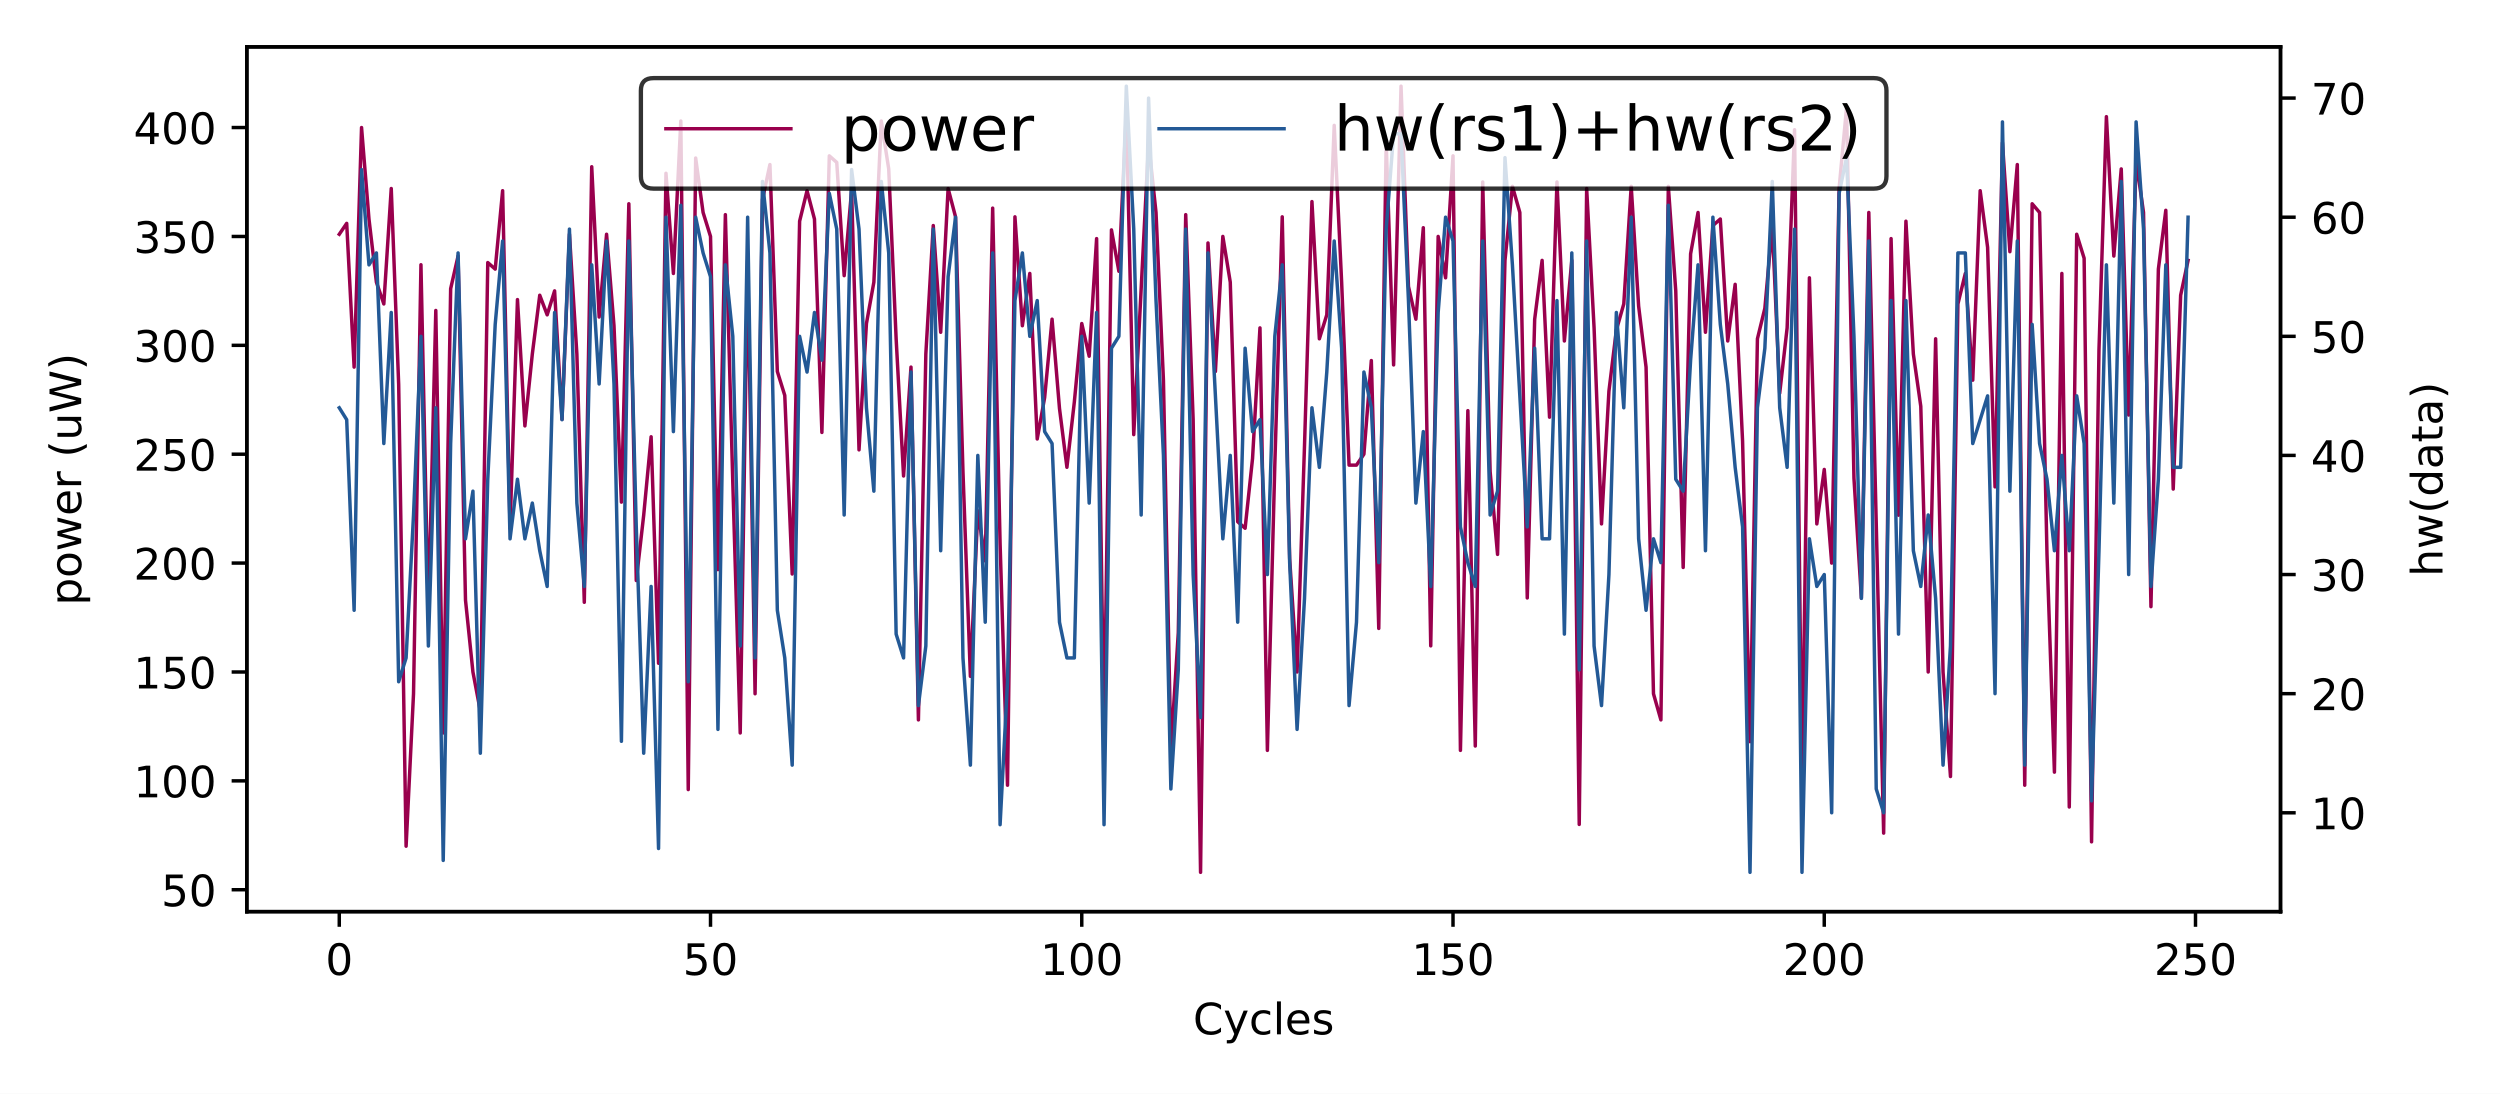
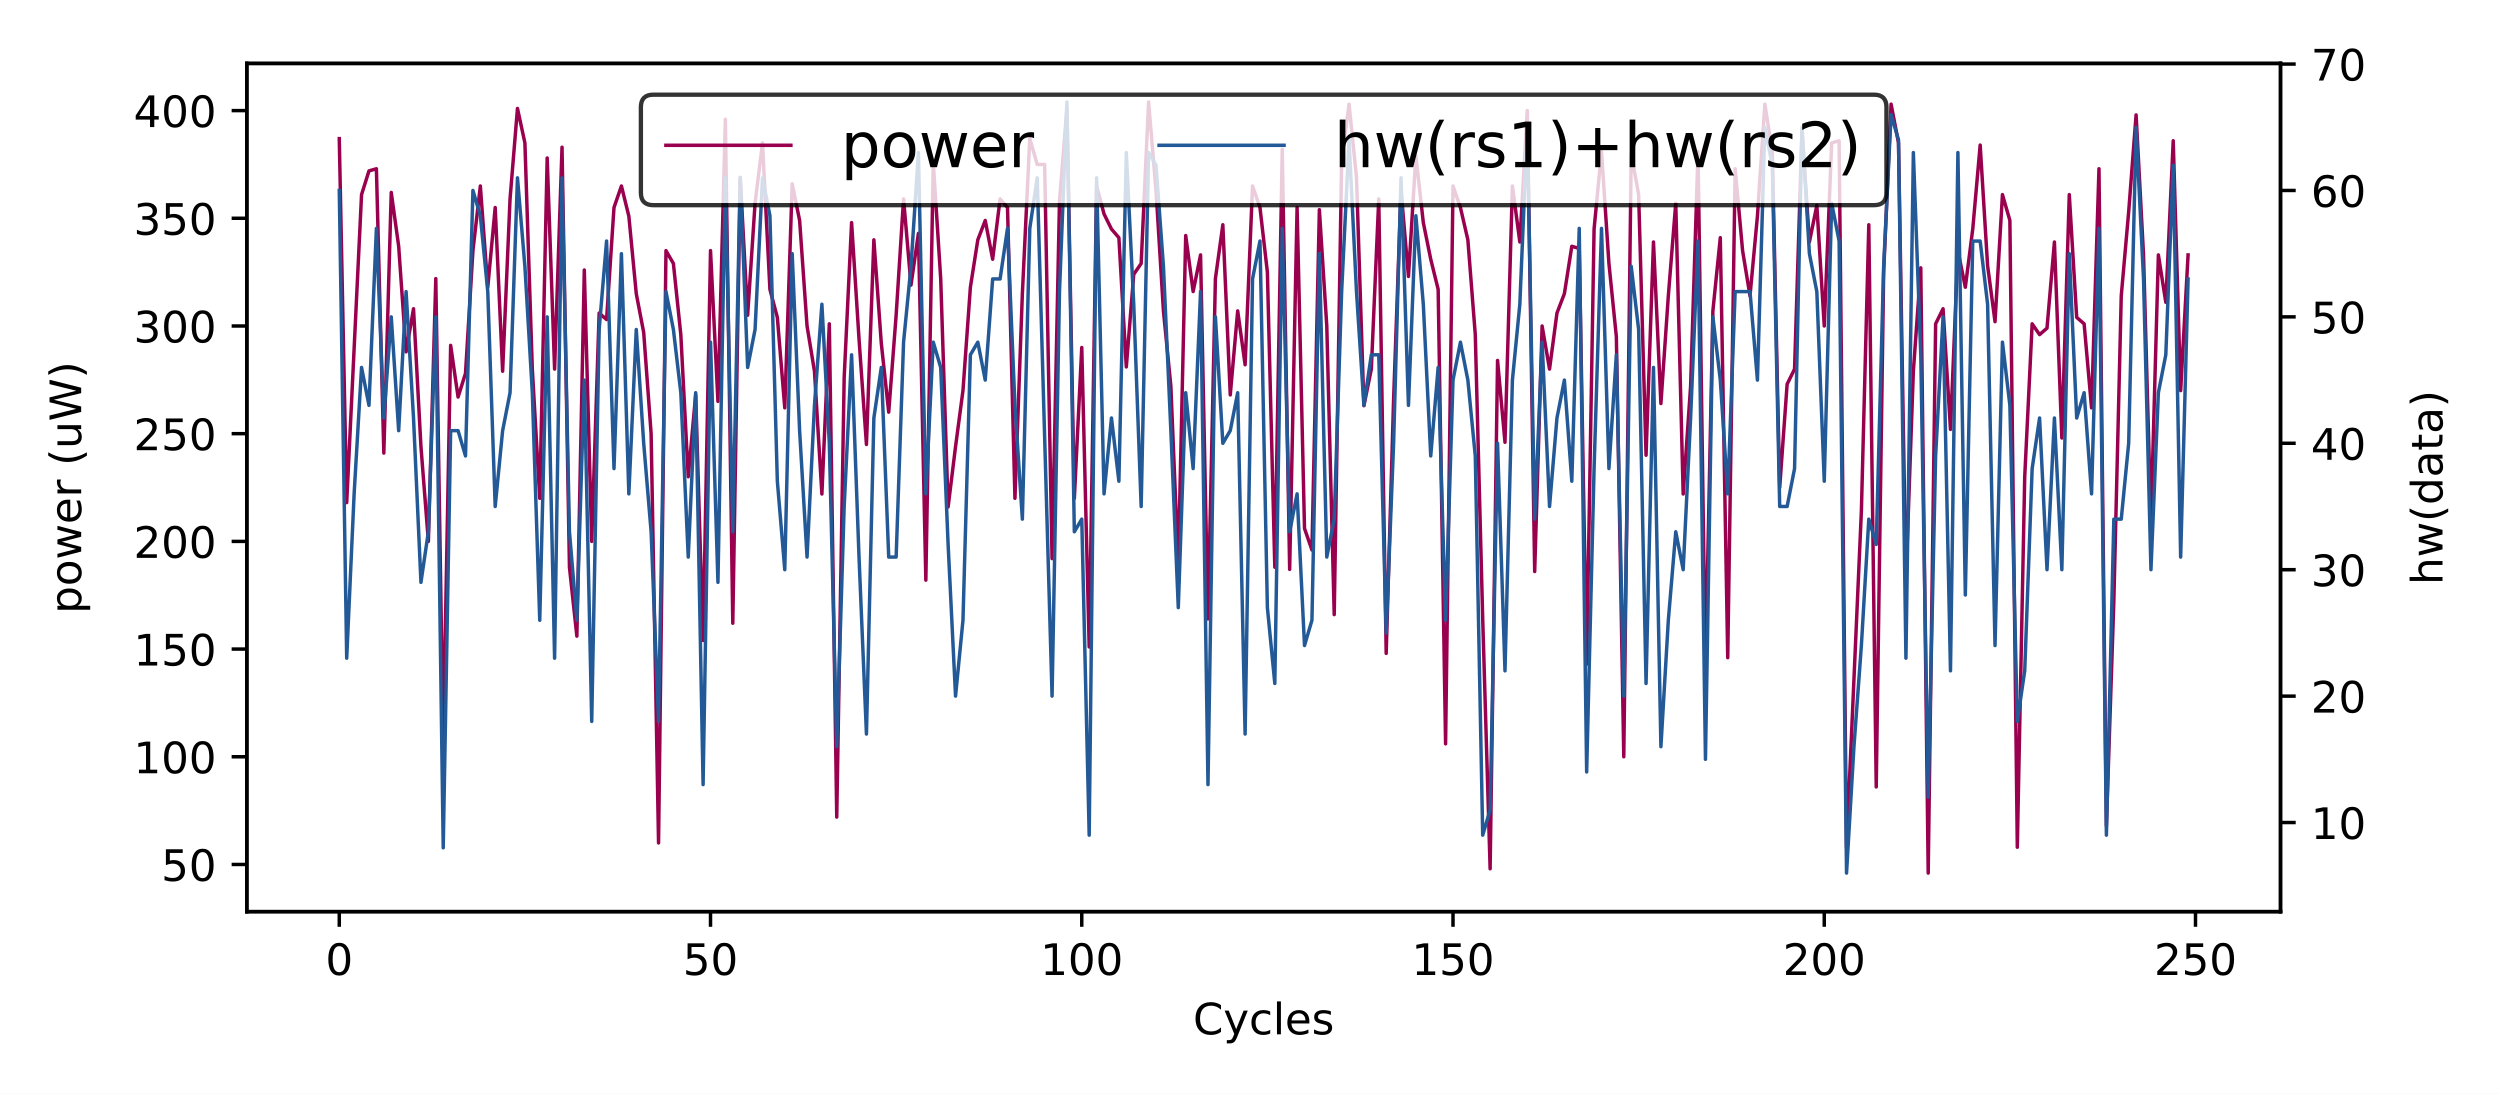
<svg xmlns="http://www.w3.org/2000/svg" xmlns:xlink="http://www.w3.org/1999/xlink" width="576pt" height="252pt" viewBox="0 0 576 252" version="1.1">
  <defs>
    <style type="text/css">*{stroke-linejoin: round; stroke-linecap: butt}</style>
  </defs>
  <g id="figure_1">
    <g id="patch_1">
      <path d="M 0 252  L 576 252  L 576 0  L 0 0  z " style="fill: #ffffff" />
    </g>
    <g id="axes_1">
      <g id="patch_2">
-         <path d="M 56.87 210.04  L 525.43 210.04  L 525.43 10.8  L 56.87 10.8  z " style="fill: #ffffff" />
+         <path d="M 56.87 210.04  L 525.43 210.04  L 525.43 14.615  L 56.87 14.615  z " style="fill: #ffffff" />
      </g>
      <g id="matplotlib.axis_1">
        <g id="xtick_1">
          <g id="line2d_1">
            <defs>
-               <path id="md75a44f7d7" d="M 0 0  L 0 3.5  " style="stroke: #000000; stroke-width: 0.8" />
+               <path id="m3ae32cfdd5" d="M 0 0  L 0 3.5  " style="stroke: #000000; stroke-width: 0.8" />
            </defs>
            <g>
-               <use xlink:href="#md75a44f7d7" x="78.168" y="210.04" style="stroke: #000000; stroke-width: 0.8" />
+               <use xlink:href="#m3ae32cfdd5" x="78.168" y="210.04" style="stroke: #000000; stroke-width: 0.8" />
            </g>
          </g>
          <g id="text_1">
            <text style="font: 10px 'DejaVu Sans', 'Bitstream Vera Sans', 'Computer Modern Sans Serif', 'Lucida Grande', 'Verdana', 'Geneva', 'Lucid', 'Arial', 'Helvetica', 'Avant Garde', sans-serif; text-anchor: middle" x="78.168" y="224.638" transform="rotate(-0 78.16818 224.6384)">0</text>
          </g>
        </g>
        <g id="xtick_2">
          <g id="line2d_2">
            <g>
-               <use xlink:href="#md75a44f7d7" x="163.703" y="210.04" style="stroke: #000000; stroke-width: 0.8" />
+               <use xlink:href="#m3ae32cfdd5" x="163.703" y="210.04" style="stroke: #000000; stroke-width: 0.8" />
            </g>
          </g>
          <g id="text_2">
            <text style="font: 10px 'DejaVu Sans', 'Bitstream Vera Sans', 'Computer Modern Sans Serif', 'Lucida Grande', 'Verdana', 'Geneva', 'Lucid', 'Arial', 'Helvetica', 'Avant Garde', sans-serif; text-anchor: middle" x="163.703" y="224.638" transform="rotate(-0 163.703 224.6384)">50</text>
          </g>
        </g>
        <g id="xtick_3">
          <g id="line2d_3">
            <g>
-               <use xlink:href="#md75a44f7d7" x="249.238" y="210.04" style="stroke: #000000; stroke-width: 0.8" />
+               <use xlink:href="#m3ae32cfdd5" x="249.238" y="210.04" style="stroke: #000000; stroke-width: 0.8" />
            </g>
          </g>
          <g id="text_3">
            <text style="font: 10px 'DejaVu Sans', 'Bitstream Vera Sans', 'Computer Modern Sans Serif', 'Lucida Grande', 'Verdana', 'Geneva', 'Lucid', 'Arial', 'Helvetica', 'Avant Garde', sans-serif; text-anchor: middle" x="249.238" y="224.638" transform="rotate(-0 249.2379 224.6384)">100</text>
          </g>
        </g>
        <g id="xtick_4">
          <g id="line2d_4">
            <g>
-               <use xlink:href="#md75a44f7d7" x="334.773" y="210.04" style="stroke: #000000; stroke-width: 0.8" />
+               <use xlink:href="#m3ae32cfdd5" x="334.773" y="210.04" style="stroke: #000000; stroke-width: 0.8" />
            </g>
          </g>
          <g id="text_4">
            <text style="font: 10px 'DejaVu Sans', 'Bitstream Vera Sans', 'Computer Modern Sans Serif', 'Lucida Grande', 'Verdana', 'Geneva', 'Lucid', 'Arial', 'Helvetica', 'Avant Garde', sans-serif; text-anchor: middle" x="334.773" y="224.638" transform="rotate(-0 334.7728 224.6384)">150</text>
          </g>
        </g>
        <g id="xtick_5">
          <g id="line2d_5">
            <g>
-               <use xlink:href="#md75a44f7d7" x="420.308" y="210.04" style="stroke: #000000; stroke-width: 0.8" />
+               <use xlink:href="#m3ae32cfdd5" x="420.308" y="210.04" style="stroke: #000000; stroke-width: 0.8" />
            </g>
          </g>
          <g id="text_5">
            <text style="font: 10px 'DejaVu Sans', 'Bitstream Vera Sans', 'Computer Modern Sans Serif', 'Lucida Grande', 'Verdana', 'Geneva', 'Lucid', 'Arial', 'Helvetica', 'Avant Garde', sans-serif; text-anchor: middle" x="420.308" y="224.638" transform="rotate(-0 420.3076 224.6384)">200</text>
          </g>
        </g>
        <g id="xtick_6">
          <g id="line2d_6">
            <g>
-               <use xlink:href="#md75a44f7d7" x="505.843" y="210.04" style="stroke: #000000; stroke-width: 0.8" />
+               <use xlink:href="#m3ae32cfdd5" x="505.843" y="210.04" style="stroke: #000000; stroke-width: 0.8" />
            </g>
          </g>
          <g id="text_6">
            <text style="font: 10px 'DejaVu Sans', 'Bitstream Vera Sans', 'Computer Modern Sans Serif', 'Lucida Grande', 'Verdana', 'Geneva', 'Lucid', 'Arial', 'Helvetica', 'Avant Garde', sans-serif; text-anchor: middle" x="505.843" y="224.638" transform="rotate(-0 505.8425 224.6384)">250</text>
          </g>
        </g>
        <g id="text_7">
          <text style="font: 10px 'DejaVu Sans', 'Bitstream Vera Sans', 'Computer Modern Sans Serif', 'Lucida Grande', 'Verdana', 'Geneva', 'Lucid', 'Arial', 'Helvetica', 'Avant Garde', sans-serif; text-anchor: middle" x="291.15" y="238.317" transform="rotate(-0 291.15 238.3166)">Cycles</text>
        </g>
      </g>
      <g id="matplotlib.axis_2">
        <g id="ytick_1">
          <g id="line2d_7">
            <defs>
-               <path id="md4e5c0e764" d="M 0 0  L -3.5 0  " style="stroke: #000000; stroke-width: 0.8" />
+               <path id="me11dfe905e" d="M 0 0  L -3.5 0  " style="stroke: #000000; stroke-width: 0.8" />
            </defs>
            <g>
-               <use xlink:href="#md4e5c0e764" x="56.87" y="204.998" style="stroke: #000000; stroke-width: 0.8" />
+               <use xlink:href="#me11dfe905e" x="56.87" y="199.172" style="stroke: #000000; stroke-width: 0.8" />
            </g>
          </g>
          <g id="text_8">
-             <text style="font: 10px 'DejaVu Sans', 'Bitstream Vera Sans', 'Computer Modern Sans Serif', 'Lucida Grande', 'Verdana', 'Geneva', 'Lucid', 'Arial', 'Helvetica', 'Avant Garde', sans-serif; text-anchor: end" x="49.87" y="208.797" transform="rotate(-0 49.87 208.7968)">50</text>
+             <text style="font: 10px 'DejaVu Sans', 'Bitstream Vera Sans', 'Computer Modern Sans Serif', 'Lucida Grande', 'Verdana', 'Geneva', 'Lucid', 'Arial', 'Helvetica', 'Avant Garde', sans-serif; text-anchor: end" x="49.87" y="202.971" transform="rotate(-0 49.87 202.9713)">50</text>
          </g>
        </g>
        <g id="ytick_2">
          <g id="line2d_8">
            <g>
-               <use xlink:href="#md4e5c0e764" x="56.87" y="179.911" style="stroke: #000000; stroke-width: 0.8" />
+               <use xlink:href="#me11dfe905e" x="56.87" y="174.359" style="stroke: #000000; stroke-width: 0.8" />
            </g>
          </g>
          <g id="text_9">
-             <text style="font: 10px 'DejaVu Sans', 'Bitstream Vera Sans', 'Computer Modern Sans Serif', 'Lucida Grande', 'Verdana', 'Geneva', 'Lucid', 'Arial', 'Helvetica', 'Avant Garde', sans-serif; text-anchor: end" x="49.87" y="183.71" transform="rotate(-0 49.87 183.7099)">100</text>
+             <text style="font: 10px 'DejaVu Sans', 'Bitstream Vera Sans', 'Computer Modern Sans Serif', 'Lucida Grande', 'Verdana', 'Geneva', 'Lucid', 'Arial', 'Helvetica', 'Avant Garde', sans-serif; text-anchor: end" x="49.87" y="178.159" transform="rotate(-0 49.87 178.1586)">100</text>
          </g>
        </g>
        <g id="ytick_3">
          <g id="line2d_9">
            <g>
-               <use xlink:href="#md4e5c0e764" x="56.87" y="154.824" style="stroke: #000000; stroke-width: 0.8" />
+               <use xlink:href="#me11dfe905e" x="56.87" y="149.547" style="stroke: #000000; stroke-width: 0.8" />
            </g>
          </g>
          <g id="text_10">
-             <text style="font: 10px 'DejaVu Sans', 'Bitstream Vera Sans', 'Computer Modern Sans Serif', 'Lucida Grande', 'Verdana', 'Geneva', 'Lucid', 'Arial', 'Helvetica', 'Avant Garde', sans-serif; text-anchor: end" x="49.87" y="158.623" transform="rotate(-0 49.87 158.623)">150</text>
+             <text style="font: 10px 'DejaVu Sans', 'Bitstream Vera Sans', 'Computer Modern Sans Serif', 'Lucida Grande', 'Verdana', 'Geneva', 'Lucid', 'Arial', 'Helvetica', 'Avant Garde', sans-serif; text-anchor: end" x="49.87" y="153.346" transform="rotate(-0 49.87 153.3459)">150</text>
          </g>
        </g>
        <g id="ytick_4">
          <g id="line2d_10">
            <g>
-               <use xlink:href="#md4e5c0e764" x="56.87" y="129.737" style="stroke: #000000; stroke-width: 0.8" />
+               <use xlink:href="#me11dfe905e" x="56.87" y="124.734" style="stroke: #000000; stroke-width: 0.8" />
            </g>
          </g>
          <g id="text_11">
-             <text style="font: 10px 'DejaVu Sans', 'Bitstream Vera Sans', 'Computer Modern Sans Serif', 'Lucida Grande', 'Verdana', 'Geneva', 'Lucid', 'Arial', 'Helvetica', 'Avant Garde', sans-serif; text-anchor: end" x="49.87" y="133.536" transform="rotate(-0 49.87 133.5361)">200</text>
+             <text style="font: 10px 'DejaVu Sans', 'Bitstream Vera Sans', 'Computer Modern Sans Serif', 'Lucida Grande', 'Verdana', 'Geneva', 'Lucid', 'Arial', 'Helvetica', 'Avant Garde', sans-serif; text-anchor: end" x="49.87" y="128.533" transform="rotate(-0 49.87 128.5333)">200</text>
          </g>
        </g>
        <g id="ytick_5">
          <g id="line2d_11">
            <g>
-               <use xlink:href="#md4e5c0e764" x="56.87" y="104.65" style="stroke: #000000; stroke-width: 0.8" />
+               <use xlink:href="#me11dfe905e" x="56.87" y="99.921" style="stroke: #000000; stroke-width: 0.8" />
            </g>
          </g>
          <g id="text_12">
-             <text style="font: 10px 'DejaVu Sans', 'Bitstream Vera Sans', 'Computer Modern Sans Serif', 'Lucida Grande', 'Verdana', 'Geneva', 'Lucid', 'Arial', 'Helvetica', 'Avant Garde', sans-serif; text-anchor: end" x="49.87" y="108.449" transform="rotate(-0 49.87 108.4492)">250</text>
+             <text style="font: 10px 'DejaVu Sans', 'Bitstream Vera Sans', 'Computer Modern Sans Serif', 'Lucida Grande', 'Verdana', 'Geneva', 'Lucid', 'Arial', 'Helvetica', 'Avant Garde', sans-serif; text-anchor: end" x="49.87" y="103.721" transform="rotate(-0 49.87 103.7206)">250</text>
          </g>
        </g>
        <g id="ytick_6">
          <g id="line2d_12">
            <g>
-               <use xlink:href="#md4e5c0e764" x="56.87" y="79.563" style="stroke: #000000; stroke-width: 0.8" />
+               <use xlink:href="#me11dfe905e" x="56.87" y="75.109" style="stroke: #000000; stroke-width: 0.8" />
            </g>
          </g>
          <g id="text_13">
-             <text style="font: 10px 'DejaVu Sans', 'Bitstream Vera Sans', 'Computer Modern Sans Serif', 'Lucida Grande', 'Verdana', 'Geneva', 'Lucid', 'Arial', 'Helvetica', 'Avant Garde', sans-serif; text-anchor: end" x="49.87" y="83.362" transform="rotate(-0 49.87 83.36236)">300</text>
+             <text style="font: 10px 'DejaVu Sans', 'Bitstream Vera Sans', 'Computer Modern Sans Serif', 'Lucida Grande', 'Verdana', 'Geneva', 'Lucid', 'Arial', 'Helvetica', 'Avant Garde', sans-serif; text-anchor: end" x="49.87" y="78.908" transform="rotate(-0 49.87 78.90792)">300</text>
          </g>
        </g>
        <g id="ytick_7">
          <g id="line2d_13">
            <g>
-               <use xlink:href="#md4e5c0e764" x="56.87" y="54.476" style="stroke: #000000; stroke-width: 0.8" />
+               <use xlink:href="#me11dfe905e" x="56.87" y="50.296" style="stroke: #000000; stroke-width: 0.8" />
            </g>
          </g>
          <g id="text_14">
-             <text style="font: 10px 'DejaVu Sans', 'Bitstream Vera Sans', 'Computer Modern Sans Serif', 'Lucida Grande', 'Verdana', 'Geneva', 'Lucid', 'Arial', 'Helvetica', 'Avant Garde', sans-serif; text-anchor: end" x="49.87" y="58.275" transform="rotate(-0 49.87 58.27548)">350</text>
+             <text style="font: 10px 'DejaVu Sans', 'Bitstream Vera Sans', 'Computer Modern Sans Serif', 'Lucida Grande', 'Verdana', 'Geneva', 'Lucid', 'Arial', 'Helvetica', 'Avant Garde', sans-serif; text-anchor: end" x="49.87" y="54.095" transform="rotate(-0 49.87 54.09525)">350</text>
          </g>
        </g>
        <g id="ytick_8">
          <g id="line2d_14">
            <g>
-               <use xlink:href="#md4e5c0e764" x="56.87" y="29.389" style="stroke: #000000; stroke-width: 0.8" />
+               <use xlink:href="#me11dfe905e" x="56.87" y="25.483" style="stroke: #000000; stroke-width: 0.8" />
            </g>
          </g>
          <g id="text_15">
-             <text style="font: 10px 'DejaVu Sans', 'Bitstream Vera Sans', 'Computer Modern Sans Serif', 'Lucida Grande', 'Verdana', 'Geneva', 'Lucid', 'Arial', 'Helvetica', 'Avant Garde', sans-serif; text-anchor: end" x="49.87" y="33.189" transform="rotate(-0 49.87 33.1886)">400</text>
+             <text style="font: 10px 'DejaVu Sans', 'Bitstream Vera Sans', 'Computer Modern Sans Serif', 'Lucida Grande', 'Verdana', 'Geneva', 'Lucid', 'Arial', 'Helvetica', 'Avant Garde', sans-serif; text-anchor: end" x="49.87" y="29.283" transform="rotate(-0 49.87 29.28258)">400</text>
          </g>
        </g>
        <g id="text_16">
-           <text style="font: 10px 'DejaVu Sans', 'Bitstream Vera Sans', 'Computer Modern Sans Serif', 'Lucida Grande', 'Verdana', 'Geneva', 'Lucid', 'Arial', 'Helvetica', 'Avant Garde', sans-serif; text-anchor: middle" x="18.703" y="110.42" transform="rotate(-90 18.70281 110.42)">power (uW)</text>
+           <text style="font: 10px 'DejaVu Sans', 'Bitstream Vera Sans', 'Computer Modern Sans Serif', 'Lucida Grande', 'Verdana', 'Geneva', 'Lucid', 'Arial', 'Helvetica', 'Avant Garde', sans-serif; text-anchor: middle" x="18.703" y="112.328" transform="rotate(-90 18.70281 112.3277)">power (uW)</text>
        </g>
      </g>
      <g id="line2d_15">
-         <path d="M 78.168 53.975  L 79.879 51.466  L 81.59 84.581  L 83.3 29.389  L 85.011 50.462  L 86.722 65.013  L 88.432 70.03  L 90.143 43.438  L 91.854 88.594  L 93.564 194.963  L 95.275 159.841  L 96.986 60.999  L 98.697 141.779  L 100.407 71.535  L 102.118 168.872  L 103.829 66.518  L 105.539 58.992  L 107.25 138.266  L 108.961 154.824  L 110.671 163.855  L 112.382 60.497  L 114.093 62.002  L 115.804 43.94  L 117.514 121.709  L 119.225 69.027  L 120.936 98.127  L 122.646 81.57  L 124.357 68.023  L 126.068 72.539  L 127.778 67.02  L 129.489 96.622  L 131.2 53.975  L 132.91 81.57  L 134.621 138.768  L 136.332 38.421  L 138.043 73.041  L 139.753 53.975  L 141.464 75.047  L 143.175 115.688  L 144.885 46.95  L 146.596 133.751  L 148.307 118.699  L 150.017 100.636  L 151.728 152.817  L 153.439 39.926  L 155.15 63.006  L 156.86 27.884  L 158.571 181.918  L 160.282 36.414  L 161.992 48.957  L 163.703 54.476  L 165.414 131.242  L 167.124 49.459  L 168.835 111.173  L 170.546 168.872  L 172.257 59.995  L 173.967 159.841  L 175.678 45.947  L 177.389 37.919  L 179.099 85.584  L 180.81 91.103  L 182.521 132.246  L 184.231 50.964  L 185.942 43.94  L 187.653 50.462  L 189.364 99.633  L 191.074 35.912  L 192.785 37.417  L 194.496 63.508  L 196.206 43.94  L 197.917 103.647  L 199.628 74.546  L 201.338 65.013  L 203.049 27.884  L 204.76 38.922  L 206.47 78.058  L 208.181 109.667  L 209.892 84.581  L 211.603 165.862  L 213.313 81.57  L 215.024 51.968  L 216.735 76.553  L 218.445 43.438  L 220.156 49.961  L 221.867 108.664  L 223.577 155.827  L 225.288 117.695  L 226.999 129.235  L 228.71 47.954  L 230.42 125.221  L 232.131 180.914  L 233.842 49.961  L 235.552 75.047  L 237.263 63.006  L 238.974 101.138  L 240.684 91.605  L 242.395 73.542  L 244.106 94.114  L 245.817 107.66  L 247.527 92.608  L 249.238 74.546  L 250.949 82.072  L 252.659 54.978  L 254.37 169.876  L 256.081 52.971  L 257.791 62.504  L 259.502 25.877  L 261.213 100.134  L 264.634 32.902  L 266.345 48.957  L 268.056 87.591  L 269.766 172.886  L 271.477 145.793  L 273.188 49.459  L 274.898 96.622  L 276.609 200.984  L 278.32 55.981  L 280.03 85.584  L 281.741 54.476  L 283.452 65.013  L 285.163 120.204  L 286.873 121.709  L 288.584 105.653  L 290.295 75.549  L 292.005 172.886  L 293.716 107.159  L 295.427 49.961  L 297.137 128.733  L 298.848 154.824  L 300.559 102.643  L 302.27 46.448  L 303.98 78.058  L 305.691 72.539  L 307.402 28.888  L 309.112 65.013  L 310.823 107.159  L 312.534 107.159  L 314.244 104.65  L 315.955 83.075  L 317.666 144.789  L 319.377 32.902  L 321.087 84.079  L 322.798 19.856  L 324.509 66.016  L 326.219 73.542  L 327.93 52.469  L 329.641 148.803  L 331.351 54.476  L 333.062 64.009  L 334.773 35.912  L 336.483 172.886  L 338.194 94.615  L 339.905 171.883  L 341.616 41.933  L 343.326 108.664  L 345.037 127.73  L 346.748 59.995  L 348.458 42.936  L 350.169 48.957  L 351.88 137.765  L 353.59 73.542  L 355.301 59.995  L 357.012 96.12  L 358.723 41.933  L 360.433 78.56  L 362.144 59.995  L 363.855 189.945  L 365.565 43.438  L 367.276 75.549  L 368.987 120.706  L 370.697 90.1  L 372.408 76.051  L 374.119 70.03  L 375.83 42.936  L 377.54 70.532  L 379.251 84.581  L 380.962 159.841  L 382.672 165.862  L 384.383 42.936  L 386.094 67.02  L 387.804 130.74  L 389.515 58.49  L 391.226 48.957  L 392.936 76.553  L 394.647 51.968  L 396.358 50.462  L 398.069 78.56  L 399.779 65.514  L 401.49 101.64  L 403.201 170.879  L 404.911 78.058  L 406.622 71.034  L 408.333 51.968  L 410.043 90.601  L 411.754 75.549  L 413.465 29.891  L 415.176 180.914  L 416.886 64.009  L 418.597 120.706  L 420.308 108.162  L 422.018 129.737  L 423.729 43.438  L 425.44 24.874  L 427.15 110.169  L 428.861 137.765  L 430.572 48.957  L 433.993 191.952  L 435.704 54.978  L 437.415 118.699  L 439.125 50.964  L 440.836 81.57  L 442.547 93.612  L 444.257 154.824  L 445.968 78.058  L 447.679 154.824  L 449.39 178.907  L 451.1 70.03  L 452.811 63.006  L 454.522 87.591  L 456.232 43.94  L 457.943 56.985  L 459.654 112.176  L 461.364 32.902  L 463.075 57.988  L 464.786 37.919  L 466.496 180.914  L 468.207 46.95  L 469.918 48.957  L 471.629 127.73  L 473.339 177.904  L 475.05 63.006  L 476.761 185.932  L 478.471 53.975  L 480.182 59.494  L 481.893 193.959  L 483.603 80.567  L 485.314 26.881  L 487.025 58.992  L 488.736 38.922  L 490.446 95.619  L 492.157 36.915  L 493.868 48.957  L 495.578 139.772  L 497.289 62.002  L 499 48.455  L 500.71 112.678  L 502.421 68.023  L 504.132 59.995  L 504.132 59.995  " clip-path="url(#pa441847273)" style="fill: none; stroke: #99004d; stroke-width: 0.8; stroke-linecap: square" />
+         <path d="M 78.168 31.935  L 79.879 115.801  L 83.3 44.837  L 85.011 39.378  L 86.722 38.882  L 88.432 104.388  L 90.143 44.341  L 91.854 56.747  L 93.564 81.064  L 95.275 71.139  L 96.986 102.899  L 98.697 124.734  L 100.407 64.191  L 102.118 171.382  L 103.829 79.575  L 105.539 91.485  L 107.25 86.026  L 108.961 57.74  L 110.671 42.852  L 112.382 66.176  L 114.093 47.815  L 115.804 85.53  L 117.514 45.83  L 119.225 24.987  L 120.936 32.927  L 122.646 85.034  L 124.357 114.809  L 126.068 36.401  L 127.778 85.034  L 129.489 33.92  L 131.2 130.689  L 132.91 146.569  L 134.621 62.206  L 136.332 124.734  L 138.043 72.131  L 139.753 73.62  L 141.464 47.815  L 143.175 42.852  L 144.885 49.8  L 146.596 67.665  L 148.307 76.597  L 150.017 99.921  L 151.728 194.21  L 153.439 57.74  L 155.15 60.717  L 156.86 77.094  L 158.571 109.846  L 160.282 90.989  L 161.992 147.562  L 163.703 57.74  L 165.414 92.478  L 167.124 27.468  L 168.835 143.592  L 170.546 40.867  L 172.257 72.627  L 173.967 46.822  L 175.678 32.927  L 177.389 66.672  L 179.099 73.124  L 180.81 93.966  L 182.521 42.356  L 184.231 50.792  L 185.942 75.109  L 187.653 85.53  L 189.364 113.816  L 191.074 74.612  L 192.785 188.254  L 194.496 87.019  L 196.206 51.289  L 197.917 78.086  L 199.628 102.403  L 201.338 55.259  L 203.049 79.079  L 204.76 94.959  L 206.47 72.627  L 208.181 45.83  L 209.892 65.68  L 211.603 53.77  L 213.313 133.667  L 215.024 37.393  L 216.735 64.191  L 218.445 116.794  L 220.156 102.899  L 221.867 89.996  L 223.577 66.176  L 225.288 55.259  L 226.999 50.792  L 228.71 59.725  L 230.42 45.83  L 232.131 47.815  L 233.842 114.809  L 235.552 67.665  L 237.263 31.935  L 238.974 37.89  L 240.684 37.89  L 242.395 128.704  L 244.106 46.326  L 245.817 24.987  L 247.527 114.809  L 249.238 80.071  L 250.949 149.05  L 252.659 42.852  L 254.37 49.304  L 256.081 52.777  L 257.791 54.762  L 259.502 84.538  L 261.213 63.199  L 262.923 60.717  L 264.634 23.498  L 266.345 43.845  L 268.056 71.635  L 269.766 89.004  L 271.477 130.193  L 273.188 54.266  L 274.898 67.169  L 276.609 58.732  L 278.32 142.599  L 280.03 64.191  L 281.741 51.785  L 283.452 90.989  L 285.163 71.635  L 286.873 84.041  L 288.584 42.852  L 290.295 47.815  L 292.005 62.702  L 293.716 130.689  L 295.427 34.416  L 297.137 131.185  L 298.848 47.815  L 300.559 121.757  L 302.27 126.719  L 303.98 48.311  L 305.691 75.109  L 307.402 141.607  L 309.112 36.897  L 310.823 23.995  L 312.534 40.867  L 314.244 93.47  L 315.955 85.034  L 317.666 45.83  L 319.377 150.539  L 321.087 91.981  L 322.798 43.845  L 324.509 63.695  L 326.219 35.905  L 327.93 51.289  L 329.641 59.725  L 331.351 66.672  L 333.062 171.382  L 334.773 42.852  L 336.483 47.815  L 338.194 55.259  L 339.905 77.094  L 341.616 142.599  L 343.326 200.165  L 345.037 83.049  L 346.748 101.906  L 348.458 42.852  L 350.169 55.755  L 351.88 25.483  L 353.59 131.682  L 355.301 75.109  L 357.012 85.034  L 358.723 72.131  L 360.433 67.665  L 362.144 56.747  L 363.855 57.244  L 365.565 153.02  L 367.276 52.777  L 368.987 34.912  L 370.697 60.717  L 372.408 77.59  L 374.119 174.359  L 375.83 35.408  L 377.54 44.837  L 379.251 104.884  L 380.962 55.755  L 382.672 92.974  L 384.383 68.161  L 386.094 46.822  L 387.804 113.816  L 389.515 89.004  L 391.226 34.912  L 392.936 154.509  L 394.647 71.635  L 396.358 54.762  L 398.069 151.532  L 399.779 38.882  L 401.49 57.74  L 403.201 68.161  L 404.911 49.8  L 406.622 23.995  L 408.333 34.912  L 410.043 112.328  L 411.754 88.508  L 413.465 85.034  L 415.176 29.95  L 416.886 55.755  L 418.597 47.319  L 420.308 75.109  L 422.018 32.927  L 423.729 32.431  L 425.44 195.202  L 428.861 117.786  L 430.572 51.785  L 432.283 181.307  L 433.993 62.702  L 435.704 23.995  L 437.415 32.927  L 439.125 133.667  L 440.836 85.53  L 442.547 61.71  L 444.257 201.157  L 445.968 74.612  L 447.679 71.139  L 449.39 98.929  L 451.1 57.74  L 452.811 66.176  L 454.522 52.777  L 456.232 33.423  L 457.943 61.214  L 459.654 74.116  L 461.364 44.837  L 463.075 50.792  L 464.786 195.202  L 466.496 109.846  L 468.207 74.612  L 469.918 77.094  L 471.629 75.605  L 473.339 55.755  L 475.05 100.914  L 476.761 44.837  L 478.471 73.124  L 480.182 74.612  L 481.893 93.966  L 483.603 38.882  L 485.314 190.239  L 487.025 138.629  L 488.736 68.161  L 490.446 48.807  L 492.157 26.476  L 493.868 58.732  L 495.578 120.268  L 497.289 58.732  L 499 69.65  L 500.71 32.431  L 502.421 89.996  L 504.132 58.732  L 504.132 58.732  " clip-path="url(#pb6d35156f7)" style="fill: none; stroke: #99004d; stroke-width: 0.8; stroke-linecap: square" />
      </g>
      <g id="patch_3">
-         <path d="M 56.87 210.04  L 56.87 10.8  " style="fill: none; stroke: #000000; stroke-width: 0.8; stroke-linejoin: miter; stroke-linecap: square" />
+         <path d="M 56.87 210.04  L 56.87 14.615  " style="fill: none; stroke: #000000; stroke-width: 0.8; stroke-linejoin: miter; stroke-linecap: square" />
      </g>
      <g id="patch_4">
-         <path d="M 525.43 210.04  L 525.43 10.8  " style="fill: none; stroke: #000000; stroke-width: 0.8; stroke-linejoin: miter; stroke-linecap: square" />
+         <path d="M 525.43 210.04  L 525.43 14.615  " style="fill: none; stroke: #000000; stroke-width: 0.8; stroke-linejoin: miter; stroke-linecap: square" />
      </g>
      <g id="patch_5">
        <path d="M 56.87 210.04  L 525.43 210.04  " style="fill: none; stroke: #000000; stroke-width: 0.8; stroke-linejoin: miter; stroke-linecap: square" />
      </g>
      <g id="patch_6">
-         <path d="M 56.87 10.8  L 525.43 10.8  " style="fill: none; stroke: #000000; stroke-width: 0.8; stroke-linejoin: miter; stroke-linecap: square" />
+         <path d="M 56.87 14.615  L 525.43 14.615  " style="fill: none; stroke: #000000; stroke-width: 0.8; stroke-linejoin: miter; stroke-linecap: square" />
      </g>
    </g>
    <g id="axes_2">
      <g id="matplotlib.axis_3">
        <g id="ytick_9">
          <g id="line2d_16">
            <defs>
-               <path id="m280522d414" d="M 0 0  L 3.5 0  " style="stroke: #000000; stroke-width: 0.8" />
+               <path id="m2ef625db66" d="M 0 0  L 3.5 0  " style="stroke: #000000; stroke-width: 0.8" />
            </defs>
            <g>
-               <use xlink:href="#m280522d414" x="525.43" y="187.262" style="stroke: #000000; stroke-width: 0.8" />
+               <use xlink:href="#m2ef625db66" x="525.43" y="189.507" style="stroke: #000000; stroke-width: 0.8" />
            </g>
          </g>
          <g id="text_17">
-             <text style="font: 10px 'DejaVu Sans', 'Bitstream Vera Sans', 'Computer Modern Sans Serif', 'Lucida Grande', 'Verdana', 'Geneva', 'Lucid', 'Arial', 'Helvetica', 'Avant Garde', sans-serif; text-anchor: start" x="532.43" y="191.061" transform="rotate(-0 532.43 191.0611)">10</text>
+             <text style="font: 10px 'DejaVu Sans', 'Bitstream Vera Sans', 'Computer Modern Sans Serif', 'Lucida Grande', 'Verdana', 'Geneva', 'Lucid', 'Arial', 'Helvetica', 'Avant Garde', sans-serif; text-anchor: start" x="532.43" y="193.307" transform="rotate(-0 532.43 193.3065)">10</text>
          </g>
        </g>
        <g id="ytick_10">
          <g id="line2d_17">
            <g>
-               <use xlink:href="#m280522d414" x="525.43" y="159.818" style="stroke: #000000; stroke-width: 0.8" />
+               <use xlink:href="#m2ef625db66" x="525.43" y="160.383" style="stroke: #000000; stroke-width: 0.8" />
            </g>
          </g>
          <g id="text_18">
-             <text style="font: 10px 'DejaVu Sans', 'Bitstream Vera Sans', 'Computer Modern Sans Serif', 'Lucida Grande', 'Verdana', 'Geneva', 'Lucid', 'Arial', 'Helvetica', 'Avant Garde', sans-serif; text-anchor: start" x="532.43" y="163.618" transform="rotate(-0 532.43 163.6176)">20</text>
+             <text style="font: 10px 'DejaVu Sans', 'Bitstream Vera Sans', 'Computer Modern Sans Serif', 'Lucida Grande', 'Verdana', 'Geneva', 'Lucid', 'Arial', 'Helvetica', 'Avant Garde', sans-serif; text-anchor: start" x="532.43" y="164.182" transform="rotate(-0 532.43 164.1822)">20</text>
          </g>
        </g>
        <g id="ytick_11">
          <g id="line2d_18">
            <g>
-               <use xlink:href="#m280522d414" x="525.43" y="132.375" style="stroke: #000000; stroke-width: 0.8" />
+               <use xlink:href="#m2ef625db66" x="525.43" y="131.259" style="stroke: #000000; stroke-width: 0.8" />
            </g>
          </g>
          <g id="text_19">
-             <text style="font: 10px 'DejaVu Sans', 'Bitstream Vera Sans', 'Computer Modern Sans Serif', 'Lucida Grande', 'Verdana', 'Geneva', 'Lucid', 'Arial', 'Helvetica', 'Avant Garde', sans-serif; text-anchor: start" x="532.43" y="136.174" transform="rotate(-0 532.43 136.174)">30</text>
+             <text style="font: 10px 'DejaVu Sans', 'Bitstream Vera Sans', 'Computer Modern Sans Serif', 'Lucida Grande', 'Verdana', 'Geneva', 'Lucid', 'Arial', 'Helvetica', 'Avant Garde', sans-serif; text-anchor: start" x="532.43" y="135.058" transform="rotate(-0 532.43 135.0578)">30</text>
          </g>
        </g>
        <g id="ytick_12">
          <g id="line2d_19">
            <g>
-               <use xlink:href="#m280522d414" x="525.43" y="104.931" style="stroke: #000000; stroke-width: 0.8" />
+               <use xlink:href="#m2ef625db66" x="525.43" y="102.134" style="stroke: #000000; stroke-width: 0.8" />
            </g>
          </g>
          <g id="text_20">
-             <text style="font: 10px 'DejaVu Sans', 'Bitstream Vera Sans', 'Computer Modern Sans Serif', 'Lucida Grande', 'Verdana', 'Geneva', 'Lucid', 'Arial', 'Helvetica', 'Avant Garde', sans-serif; text-anchor: start" x="532.43" y="108.731" transform="rotate(-0 532.43 108.7305)">40</text>
+             <text style="font: 10px 'DejaVu Sans', 'Bitstream Vera Sans', 'Computer Modern Sans Serif', 'Lucida Grande', 'Verdana', 'Geneva', 'Lucid', 'Arial', 'Helvetica', 'Avant Garde', sans-serif; text-anchor: start" x="532.43" y="105.933" transform="rotate(-0 532.43 105.9334)">40</text>
          </g>
        </g>
        <g id="ytick_13">
          <g id="line2d_20">
            <g>
-               <use xlink:href="#m280522d414" x="525.43" y="77.488" style="stroke: #000000; stroke-width: 0.8" />
+               <use xlink:href="#m2ef625db66" x="525.43" y="73.01" style="stroke: #000000; stroke-width: 0.8" />
            </g>
          </g>
          <g id="text_21">
-             <text style="font: 10px 'DejaVu Sans', 'Bitstream Vera Sans', 'Computer Modern Sans Serif', 'Lucida Grande', 'Verdana', 'Geneva', 'Lucid', 'Arial', 'Helvetica', 'Avant Garde', sans-serif; text-anchor: start" x="532.43" y="81.287" transform="rotate(-0 532.43 81.28699)">50</text>
+             <text style="font: 10px 'DejaVu Sans', 'Bitstream Vera Sans', 'Computer Modern Sans Serif', 'Lucida Grande', 'Verdana', 'Geneva', 'Lucid', 'Arial', 'Helvetica', 'Avant Garde', sans-serif; text-anchor: start" x="532.43" y="76.809" transform="rotate(-0 532.43 76.80901)">50</text>
          </g>
        </g>
        <g id="ytick_14">
          <g id="line2d_21">
            <g>
-               <use xlink:href="#m280522d414" x="525.43" y="50.044" style="stroke: #000000; stroke-width: 0.8" />
+               <use xlink:href="#m2ef625db66" x="525.43" y="43.885" style="stroke: #000000; stroke-width: 0.8" />
            </g>
          </g>
          <g id="text_22">
-             <text style="font: 10px 'DejaVu Sans', 'Bitstream Vera Sans', 'Computer Modern Sans Serif', 'Lucida Grande', 'Verdana', 'Geneva', 'Lucid', 'Arial', 'Helvetica', 'Avant Garde', sans-serif; text-anchor: start" x="532.43" y="53.843" transform="rotate(-0 532.43 53.84346)">60</text>
+             <text style="font: 10px 'DejaVu Sans', 'Bitstream Vera Sans', 'Computer Modern Sans Serif', 'Lucida Grande', 'Verdana', 'Geneva', 'Lucid', 'Arial', 'Helvetica', 'Avant Garde', sans-serif; text-anchor: start" x="532.43" y="47.685" transform="rotate(-0 532.43 47.68463)">60</text>
          </g>
        </g>
        <g id="ytick_15">
          <g id="line2d_22">
            <g>
-               <use xlink:href="#m280522d414" x="525.43" y="22.601" style="stroke: #000000; stroke-width: 0.8" />
+               <use xlink:href="#m2ef625db66" x="525.43" y="14.761" style="stroke: #000000; stroke-width: 0.8" />
            </g>
          </g>
          <g id="text_23">
-             <text style="font: 10px 'DejaVu Sans', 'Bitstream Vera Sans', 'Computer Modern Sans Serif', 'Lucida Grande', 'Verdana', 'Geneva', 'Lucid', 'Arial', 'Helvetica', 'Avant Garde', sans-serif; text-anchor: start" x="532.43" y="26.4" transform="rotate(-0 532.43 26.39993)">70</text>
+             <text style="font: 10px 'DejaVu Sans', 'Bitstream Vera Sans', 'Computer Modern Sans Serif', 'Lucida Grande', 'Verdana', 'Geneva', 'Lucid', 'Arial', 'Helvetica', 'Avant Garde', sans-serif; text-anchor: start" x="532.43" y="18.56" transform="rotate(-0 532.43 18.56025)">70</text>
          </g>
        </g>
        <g id="text_24">
-           <text style="font: 10px 'DejaVu Sans', 'Bitstream Vera Sans', 'Computer Modern Sans Serif', 'Lucida Grande', 'Verdana', 'Geneva', 'Lucid', 'Arial', 'Helvetica', 'Avant Garde', sans-serif; text-anchor: middle" x="562.753" y="110.42" transform="rotate(-90 562.7534 110.42)">hw(data)</text>
+           <text style="font: 10px 'DejaVu Sans', 'Bitstream Vera Sans', 'Computer Modern Sans Serif', 'Lucida Grande', 'Verdana', 'Geneva', 'Lucid', 'Arial', 'Helvetica', 'Avant Garde', sans-serif; text-anchor: middle" x="562.753" y="112.328" transform="rotate(-90 562.7534 112.3277)">hw(data)</text>
        </g>
      </g>
      <g id="line2d_23">
-         <path d="M 78.168 93.954  L 79.879 96.698  L 81.59 140.608  L 83.3 39.067  L 85.011 61.022  L 86.722 58.277  L 88.432 102.187  L 90.143 71.999  L 91.854 157.074  L 93.564 151.585  L 95.275 118.653  L 96.986 77.488  L 98.697 148.841  L 100.407 93.954  L 102.118 198.239  L 103.829 102.187  L 105.539 58.277  L 107.25 124.142  L 108.961 113.164  L 110.671 173.54  L 112.382 110.42  L 114.093 74.743  L 115.804 55.533  L 117.514 124.142  L 119.225 110.42  L 120.936 124.142  L 122.646 115.909  L 124.357 126.886  L 126.068 135.119  L 127.778 71.999  L 129.489 96.698  L 131.2 52.789  L 132.91 115.909  L 134.621 135.119  L 136.332 61.022  L 138.043 88.465  L 139.753 55.533  L 141.464 88.465  L 143.175 170.796  L 144.885 55.533  L 146.596 121.397  L 148.307 173.54  L 150.017 135.119  L 151.728 195.495  L 153.439 50.044  L 155.15 99.443  L 156.86 47.3  L 158.571 157.074  L 160.282 50.044  L 161.992 58.277  L 163.703 63.766  L 165.414 168.051  L 167.124 61.022  L 168.835 77.488  L 170.546 148.841  L 172.257 50.044  L 173.967 151.585  L 175.678 41.811  L 177.389 58.277  L 179.099 140.608  L 180.81 151.585  L 182.521 176.284  L 184.231 77.488  L 185.942 85.721  L 187.653 71.999  L 189.364 82.976  L 191.074 44.556  L 192.785 52.789  L 194.496 118.653  L 196.206 39.067  L 197.917 52.789  L 199.628 93.954  L 201.338 113.164  L 203.049 41.811  L 204.76 58.277  L 206.47 146.097  L 208.181 151.585  L 209.892 85.721  L 211.603 162.563  L 213.313 148.841  L 215.024 52.789  L 216.735 126.886  L 218.445 63.766  L 220.156 50.044  L 221.867 151.585  L 223.577 176.284  L 225.288 104.931  L 226.999 143.352  L 228.71 58.277  L 230.42 190.006  L 232.131 157.074  L 233.842 69.255  L 235.552 58.277  L 237.263 77.488  L 238.974 69.255  L 240.684 99.443  L 242.395 102.187  L 244.106 143.352  L 245.817 151.585  L 247.527 151.585  L 249.238 77.488  L 250.949 115.909  L 252.659 71.999  L 254.37 190.006  L 256.081 80.232  L 257.791 77.488  L 259.502 19.856  L 261.213 52.789  L 262.923 118.653  L 264.634 22.601  L 266.345 69.255  L 268.056 104.931  L 269.766 181.773  L 271.477 154.33  L 273.188 52.789  L 274.898 132.375  L 276.609 165.307  L 278.32 58.277  L 281.741 124.142  L 283.452 104.931  L 285.163 143.352  L 286.873 80.232  L 288.584 99.443  L 290.295 96.698  L 292.005 132.375  L 293.716 77.488  L 295.427 61.022  L 297.137 129.63  L 298.848 168.051  L 300.559 137.864  L 302.27 93.954  L 303.98 107.676  L 305.691 85.721  L 307.402 55.533  L 309.112 80.232  L 310.823 162.563  L 312.534 143.352  L 314.244 85.721  L 315.955 93.954  L 317.666 129.63  L 319.377 52.789  L 321.087 30.834  L 322.798 30.834  L 324.509 69.255  L 326.219 115.909  L 327.93 99.443  L 329.641 135.119  L 331.351 71.999  L 333.062 50.044  L 334.773 55.533  L 336.483 121.397  L 338.194 129.63  L 339.905 135.119  L 341.616 55.533  L 343.326 118.653  L 345.037 113.164  L 346.748 36.322  L 348.458 61.022  L 351.88 121.397  L 353.59 80.232  L 355.301 124.142  L 357.012 124.142  L 358.723 69.255  L 360.433 146.097  L 362.144 58.277  L 363.855 154.33  L 365.565 55.533  L 367.276 148.841  L 368.987 162.563  L 370.697 132.375  L 372.408 71.999  L 374.119 93.954  L 375.83 50.044  L 377.54 124.142  L 379.251 140.608  L 380.962 124.142  L 382.672 129.63  L 384.383 47.3  L 386.094 110.42  L 387.804 113.164  L 389.515 82.976  L 391.226 61.022  L 392.936 126.886  L 394.647 50.044  L 396.358 74.743  L 398.069 88.465  L 399.779 107.676  L 401.49 121.397  L 403.201 200.984  L 404.911 93.954  L 406.622 80.232  L 408.333 41.811  L 410.043 93.954  L 411.754 107.676  L 413.465 52.789  L 415.176 200.984  L 416.886 124.142  L 418.597 135.119  L 420.308 132.375  L 422.018 187.262  L 423.729 44.556  L 425.44 36.322  L 427.15 77.488  L 428.861 137.864  L 430.572 55.533  L 432.283 181.773  L 433.993 187.262  L 435.704 69.255  L 437.415 146.097  L 439.125 69.255  L 440.836 126.886  L 442.547 135.119  L 444.257 118.653  L 445.968 137.864  L 447.679 176.284  L 449.39 148.841  L 451.1 58.277  L 452.811 58.277  L 454.522 102.187  L 457.943 91.21  L 459.654 159.818  L 461.364 28.089  L 463.075 113.164  L 464.786 55.533  L 466.496 176.284  L 468.207 74.743  L 469.918 102.187  L 471.629 110.42  L 473.339 126.886  L 475.05 104.931  L 476.761 126.886  L 478.471 91.21  L 480.182 102.187  L 481.893 184.518  L 483.603 126.886  L 485.314 61.022  L 487.025 115.909  L 488.736 41.811  L 490.446 132.375  L 492.157 28.089  L 493.868 52.789  L 495.578 135.119  L 497.289 110.42  L 499 61.022  L 500.71 107.676  L 502.421 107.676  L 504.132 50.044  L 504.132 50.044  " clip-path="url(#pa441847273)" style="fill: none; stroke: #235996; stroke-width: 0.8; stroke-linecap: square" />
+         <path d="M 78.168 43.885  L 79.879 151.646  L 81.59 113.784  L 83.3 84.66  L 85.011 93.397  L 86.722 52.623  L 88.432 96.309  L 90.143 73.01  L 91.854 99.222  L 93.564 67.185  L 95.275 96.309  L 96.986 134.171  L 98.697 122.521  L 100.407 73.01  L 102.118 195.332  L 103.829 99.222  L 105.539 99.222  L 107.25 105.047  L 108.961 43.885  L 110.671 49.71  L 112.382 67.185  L 114.093 116.696  L 115.804 99.222  L 117.514 90.484  L 119.225 40.973  L 120.936 61.36  L 122.646 90.484  L 124.357 142.908  L 126.068 73.01  L 127.778 151.646  L 129.489 40.973  L 131.2 122.521  L 132.91 142.908  L 134.621 87.572  L 136.332 166.208  L 138.043 75.922  L 139.753 55.535  L 141.464 107.959  L 143.175 58.448  L 144.885 113.784  L 146.596 75.922  L 148.307 102.134  L 150.017 122.521  L 151.728 166.208  L 153.439 67.185  L 155.15 75.922  L 156.86 90.484  L 158.571 128.346  L 160.282 90.484  L 161.992 180.77  L 163.703 78.835  L 165.414 134.171  L 167.124 40.973  L 168.835 122.521  L 170.546 40.973  L 172.257 84.66  L 173.967 75.922  L 175.678 40.973  L 177.389 49.71  L 179.099 110.871  L 180.81 131.259  L 182.521 58.448  L 184.231 99.222  L 185.942 128.346  L 187.653 93.397  L 189.364 70.097  L 191.074 102.134  L 192.785 172.033  L 194.496 116.696  L 196.206 81.747  L 197.917 128.346  L 199.628 169.12  L 201.338 96.309  L 203.049 84.66  L 204.76 128.346  L 206.47 128.346  L 208.181 78.835  L 209.892 61.36  L 211.603 35.148  L 213.313 113.784  L 215.024 78.835  L 216.735 84.66  L 218.445 125.434  L 220.156 160.383  L 221.867 142.908  L 223.577 81.747  L 225.288 78.835  L 226.999 87.572  L 228.71 64.272  L 230.42 64.272  L 232.131 52.623  L 233.842 93.397  L 235.552 119.609  L 237.263 52.623  L 238.974 40.973  L 242.395 160.383  L 244.106 67.185  L 245.817 23.498  L 247.527 122.521  L 249.238 119.609  L 250.949 192.42  L 252.659 40.973  L 254.37 113.784  L 256.081 96.309  L 257.791 110.871  L 259.502 35.148  L 261.213 70.097  L 262.923 116.696  L 264.634 35.148  L 266.345 38.061  L 268.056 61.36  L 269.766 99.222  L 271.477 139.996  L 273.188 90.484  L 274.898 107.959  L 276.609 67.185  L 278.32 180.77  L 280.03 73.01  L 281.741 102.134  L 283.452 99.222  L 285.163 90.484  L 286.873 169.12  L 288.584 64.272  L 290.295 55.535  L 292.005 139.996  L 293.716 157.47  L 295.427 52.623  L 297.137 122.521  L 298.848 113.784  L 300.559 148.733  L 302.27 142.908  L 303.98 58.448  L 305.691 128.346  L 307.402 119.609  L 309.112 67.185  L 310.823 32.236  L 312.534 67.185  L 314.244 93.397  L 315.955 81.747  L 317.666 81.747  L 319.377 145.821  L 321.087 102.134  L 322.798 40.973  L 324.509 93.397  L 326.219 49.71  L 327.93 70.097  L 329.641 105.047  L 331.351 84.66  L 333.062 142.908  L 334.773 87.572  L 336.483 78.835  L 338.194 87.572  L 339.905 105.047  L 341.616 192.42  L 343.326 186.595  L 345.037 102.134  L 346.748 154.558  L 348.458 87.572  L 350.169 70.097  L 351.88 29.323  L 353.59 119.609  L 355.301 78.835  L 357.012 116.696  L 358.723 96.309  L 360.433 87.572  L 362.144 110.871  L 363.855 52.623  L 365.565 177.858  L 367.276 107.959  L 368.987 52.623  L 370.697 107.959  L 372.408 81.747  L 374.119 160.383  L 375.83 61.36  L 377.54 75.922  L 379.251 157.47  L 380.962 84.66  L 382.672 172.033  L 384.383 142.908  L 386.094 122.521  L 387.804 131.259  L 389.515 96.309  L 391.226 55.535  L 392.936 174.945  L 394.647 73.01  L 396.358 87.572  L 398.069 113.784  L 399.779 67.185  L 403.201 67.185  L 404.911 87.572  L 406.622 29.323  L 408.333 38.061  L 410.043 116.696  L 411.754 116.696  L 413.465 107.959  L 415.176 29.323  L 416.886 58.448  L 418.597 67.185  L 420.308 110.871  L 422.018 46.798  L 423.729 55.535  L 425.44 201.157  L 427.15 172.033  L 428.861 148.733  L 430.572 119.609  L 432.283 125.434  L 433.993 61.36  L 435.704 26.411  L 437.415 32.236  L 439.125 151.646  L 440.836 35.148  L 442.547 81.747  L 444.257 183.682  L 445.968 105.047  L 447.679 73.01  L 449.39 154.558  L 451.1 35.148  L 452.811 137.083  L 454.522 55.535  L 456.232 55.535  L 457.943 70.097  L 459.654 148.733  L 461.364 78.835  L 463.075 93.397  L 464.786 166.208  L 466.496 154.558  L 468.207 107.959  L 469.918 96.309  L 471.629 131.259  L 473.339 96.309  L 475.05 131.259  L 476.761 58.448  L 478.471 96.309  L 480.182 90.484  L 481.893 113.784  L 483.603 52.623  L 485.314 192.42  L 487.025 119.609  L 488.736 119.609  L 490.446 102.134  L 492.157 29.323  L 493.868 64.272  L 495.578 131.259  L 497.289 90.484  L 499 81.747  L 500.71 38.061  L 502.421 128.346  L 504.132 64.272  L 504.132 64.272  " clip-path="url(#pb6d35156f7)" style="fill: none; stroke: #235996; stroke-width: 0.8; stroke-linecap: square" />
      </g>
      <g id="patch_7">
-         <path d="M 56.87 210.04  L 56.87 10.8  " style="fill: none; stroke: #000000; stroke-width: 0.8; stroke-linejoin: miter; stroke-linecap: square" />
+         <path d="M 56.87 210.04  L 56.87 14.615  " style="fill: none; stroke: #000000; stroke-width: 0.8; stroke-linejoin: miter; stroke-linecap: square" />
      </g>
      <g id="patch_8">
-         <path d="M 525.43 210.04  L 525.43 10.8  " style="fill: none; stroke: #000000; stroke-width: 0.8; stroke-linejoin: miter; stroke-linecap: square" />
+         <path d="M 525.43 210.04  L 525.43 14.615  " style="fill: none; stroke: #000000; stroke-width: 0.8; stroke-linejoin: miter; stroke-linecap: square" />
      </g>
      <g id="patch_9">
        <path d="M 56.87 210.04  L 525.43 210.04  " style="fill: none; stroke: #000000; stroke-width: 0.8; stroke-linejoin: miter; stroke-linecap: square" />
      </g>
      <g id="patch_10">
-         <path d="M 56.87 10.8  L 525.43 10.8  " style="fill: none; stroke: #000000; stroke-width: 0.8; stroke-linejoin: miter; stroke-linecap: square" />
+         <path d="M 56.87 14.615  L 525.43 14.615  " style="fill: none; stroke: #000000; stroke-width: 0.8; stroke-linejoin: miter; stroke-linecap: square" />
      </g>
      <g id="legend_1">
        <g id="patch_11">
-           <path d="M 150.54 43.456  L 431.76 43.456  Q 434.64 43.456 434.64 40.577  L 434.64 20.88  Q 434.64 18 431.76 18  L 150.54 18  Q 147.66 18 147.66 20.88  L 147.66 40.577  Q 147.66 43.456 150.54 43.456  z " style="fill: #ffffff; opacity: 0.8; stroke: #000000; stroke-linejoin: miter" />
+           <path d="M 150.54 47.272  L 431.76 47.272  Q 434.64 47.272 434.64 44.392  L 434.64 24.695  Q 434.64 21.815 431.76 21.815  L 150.54 21.815  Q 147.66 21.815 147.66 24.695  L 147.66 44.392  Q 147.66 47.272 150.54 47.272  z " style="fill: #ffffff; opacity: 0.8; stroke: #000000; stroke-linejoin: miter" />
        </g>
        <g id="line2d_24">
-           <path d="M 153.42 29.662  L 167.82 29.662  L 182.22 29.662  " style="fill: none; stroke: #99004d; stroke-width: 0.8; stroke-linecap: square" />
+           <path d="M 153.42 33.477  L 167.82 33.477  L 182.22 33.477  " style="fill: none; stroke: #99004d; stroke-width: 0.8; stroke-linecap: square" />
        </g>
        <g id="text_25">
-           <text style="font: 14.4px 'DejaVu Sans', 'Bitstream Vera Sans', 'Computer Modern Sans Serif', 'Lucida Grande', 'Verdana', 'Geneva', 'Lucid', 'Arial', 'Helvetica', 'Avant Garde', sans-serif; text-anchor: start" x="193.74" y="34.702" transform="rotate(-0 193.7396 34.70175)">power</text>
+           <text style="font: 14.4px 'DejaVu Sans', 'Bitstream Vera Sans', 'Computer Modern Sans Serif', 'Lucida Grande', 'Verdana', 'Geneva', 'Lucid', 'Arial', 'Helvetica', 'Avant Garde', sans-serif; text-anchor: start" x="193.74" y="38.517" transform="rotate(-0 193.7396 38.51716)">power</text>
        </g>
        <g id="line2d_25">
-           <path d="M 267.049 29.662  L 281.449 29.662  L 295.849 29.662  " style="fill: none; stroke: #235996; stroke-width: 0.8; stroke-linecap: square" />
+           <path d="M 267.049 33.477  L 281.449 33.477  L 295.849 33.477  " style="fill: none; stroke: #235996; stroke-width: 0.8; stroke-linecap: square" />
        </g>
        <g id="text_26">
-           <text style="font: 14.4px 'DejaVu Sans', 'Bitstream Vera Sans', 'Computer Modern Sans Serif', 'Lucida Grande', 'Verdana', 'Geneva', 'Lucid', 'Arial', 'Helvetica', 'Avant Garde', sans-serif; text-anchor: start" x="307.369" y="34.702" transform="rotate(-0 307.3691 34.70175)">hw(rs1)+hw(rs2)</text>
+           <text style="font: 14.4px 'DejaVu Sans', 'Bitstream Vera Sans', 'Computer Modern Sans Serif', 'Lucida Grande', 'Verdana', 'Geneva', 'Lucid', 'Arial', 'Helvetica', 'Avant Garde', sans-serif; text-anchor: start" x="307.369" y="38.517" transform="rotate(-0 307.3691 38.51716)">hw(rs1)+hw(rs2)</text>
        </g>
      </g>
    </g>
  </g>
  <defs>
-     <clipPath id="pa441847273">
-       <rect x="56.87" y="10.8" width="468.56" height="199.24" />
+     <clipPath id="pb6d35156f7">
+       <rect x="56.87" y="14.615" width="468.56" height="195.425" />
    </clipPath>
  </defs>
</svg>
